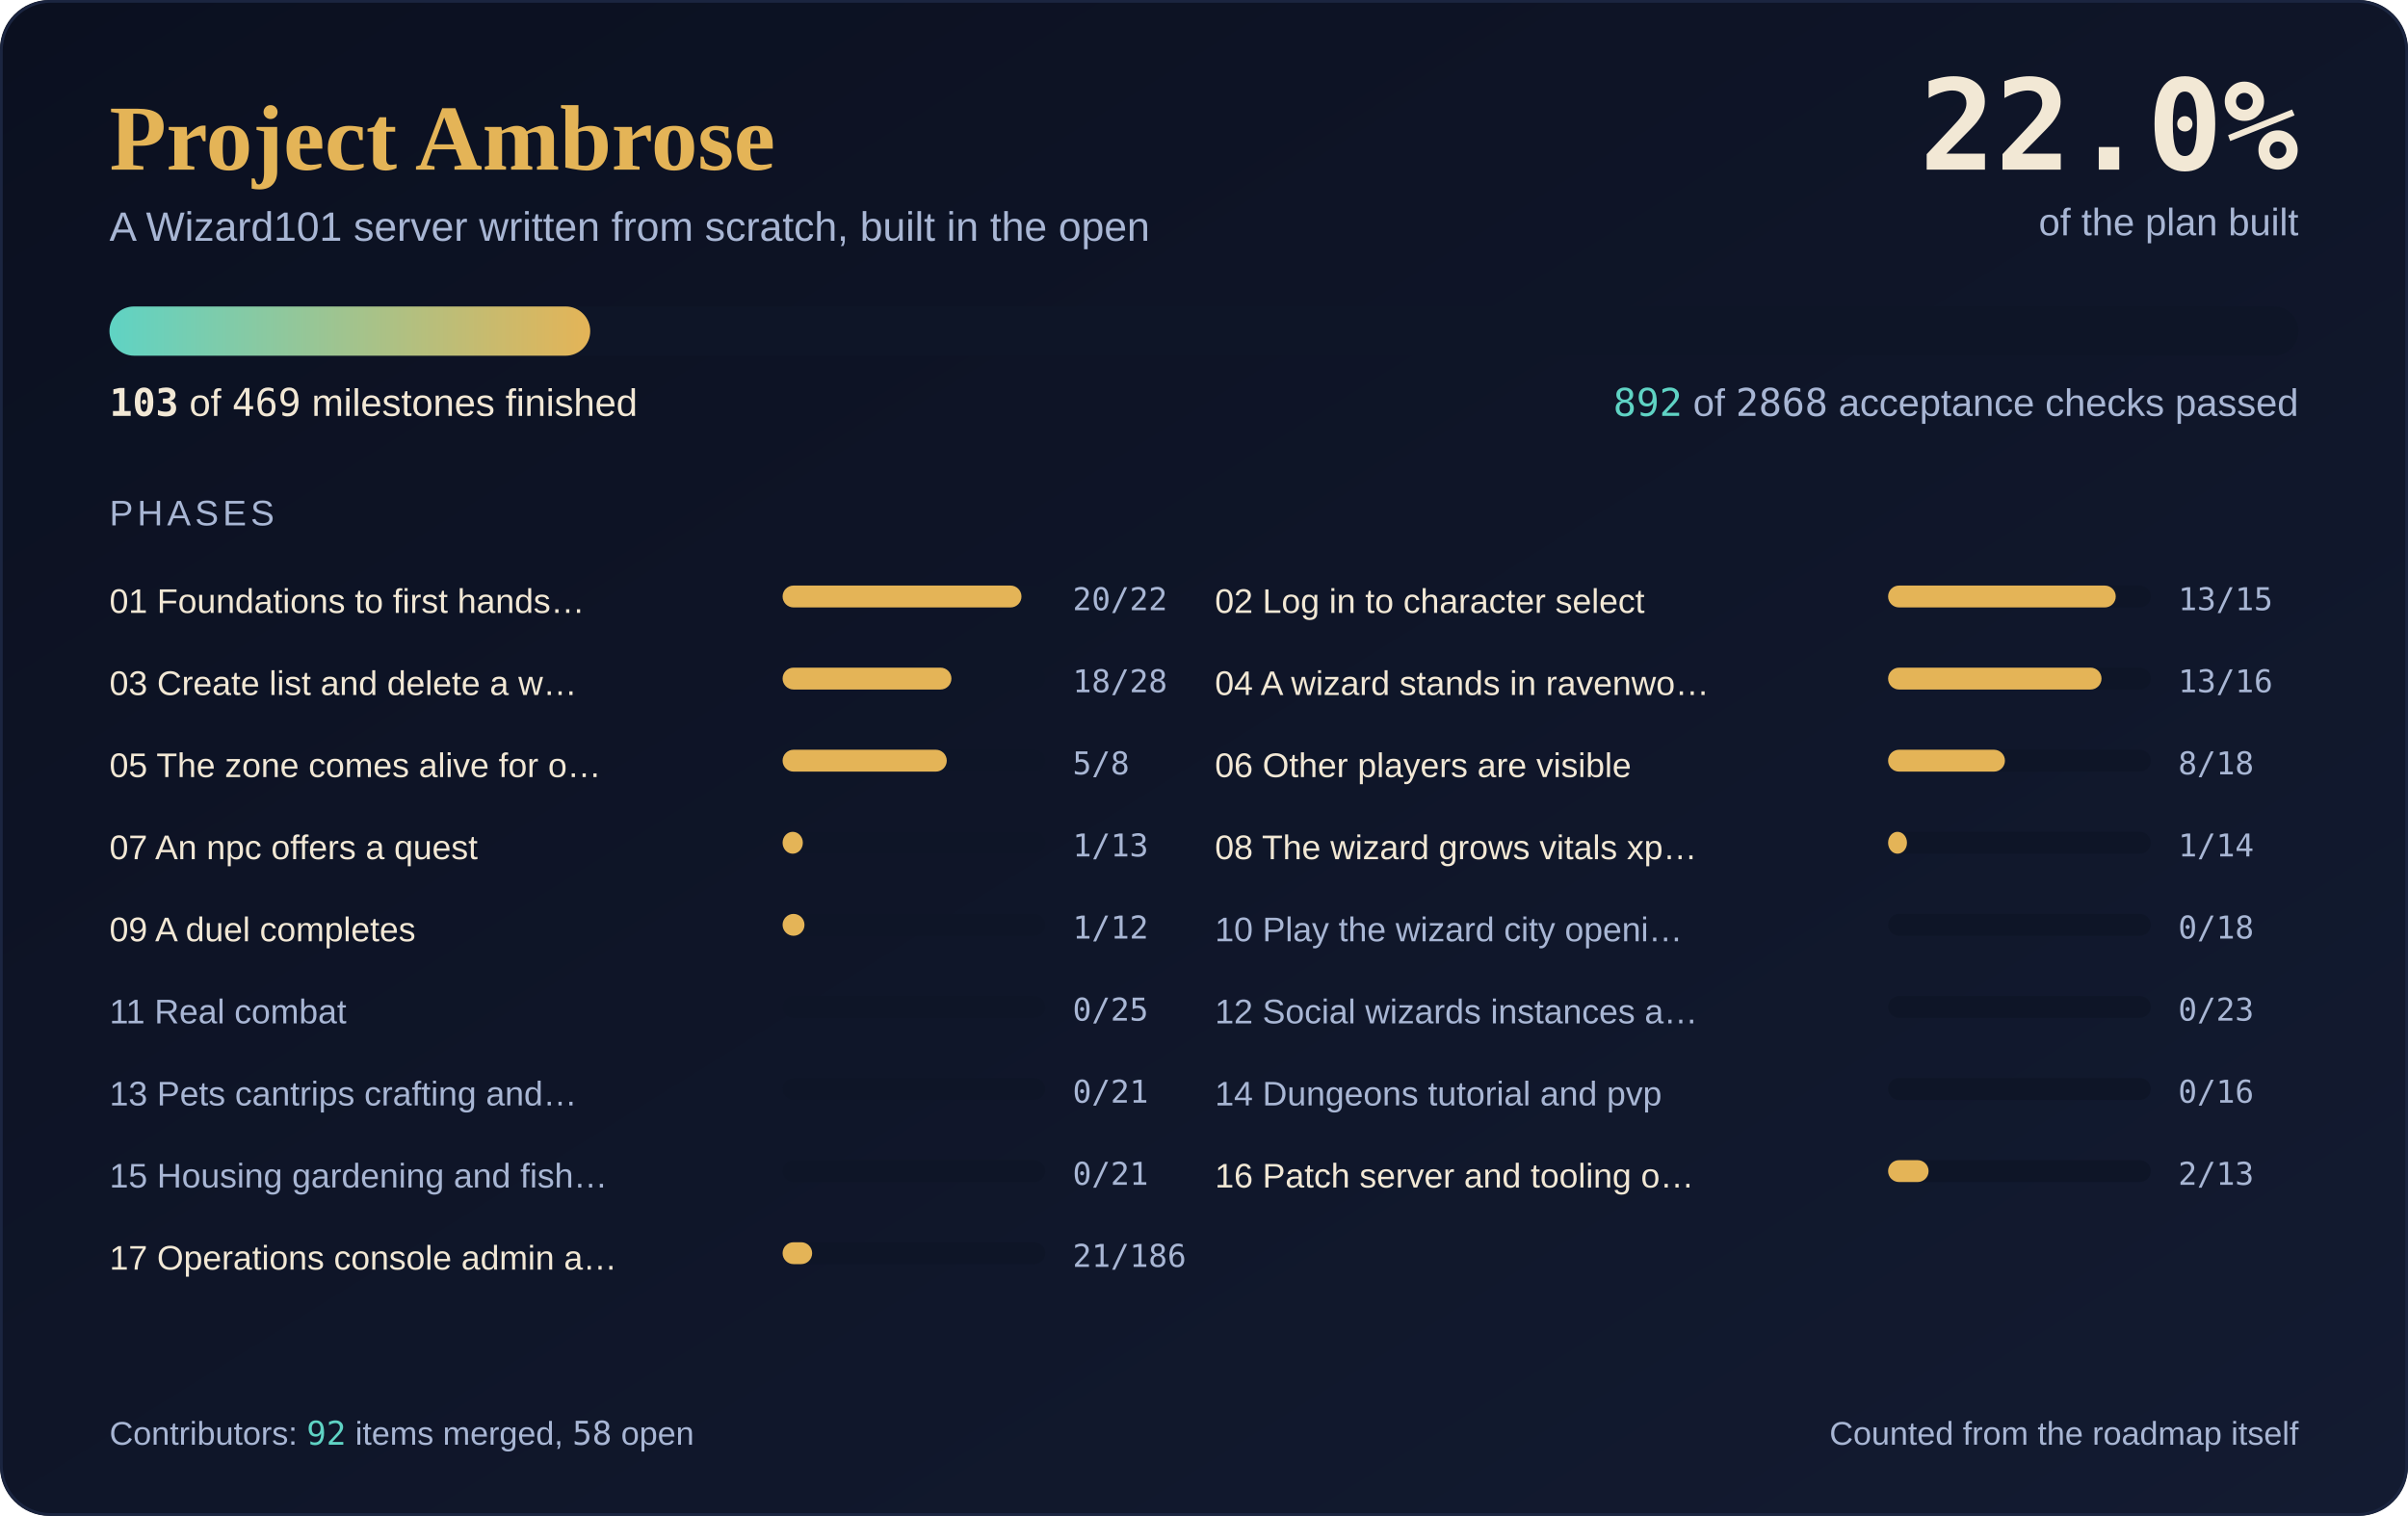
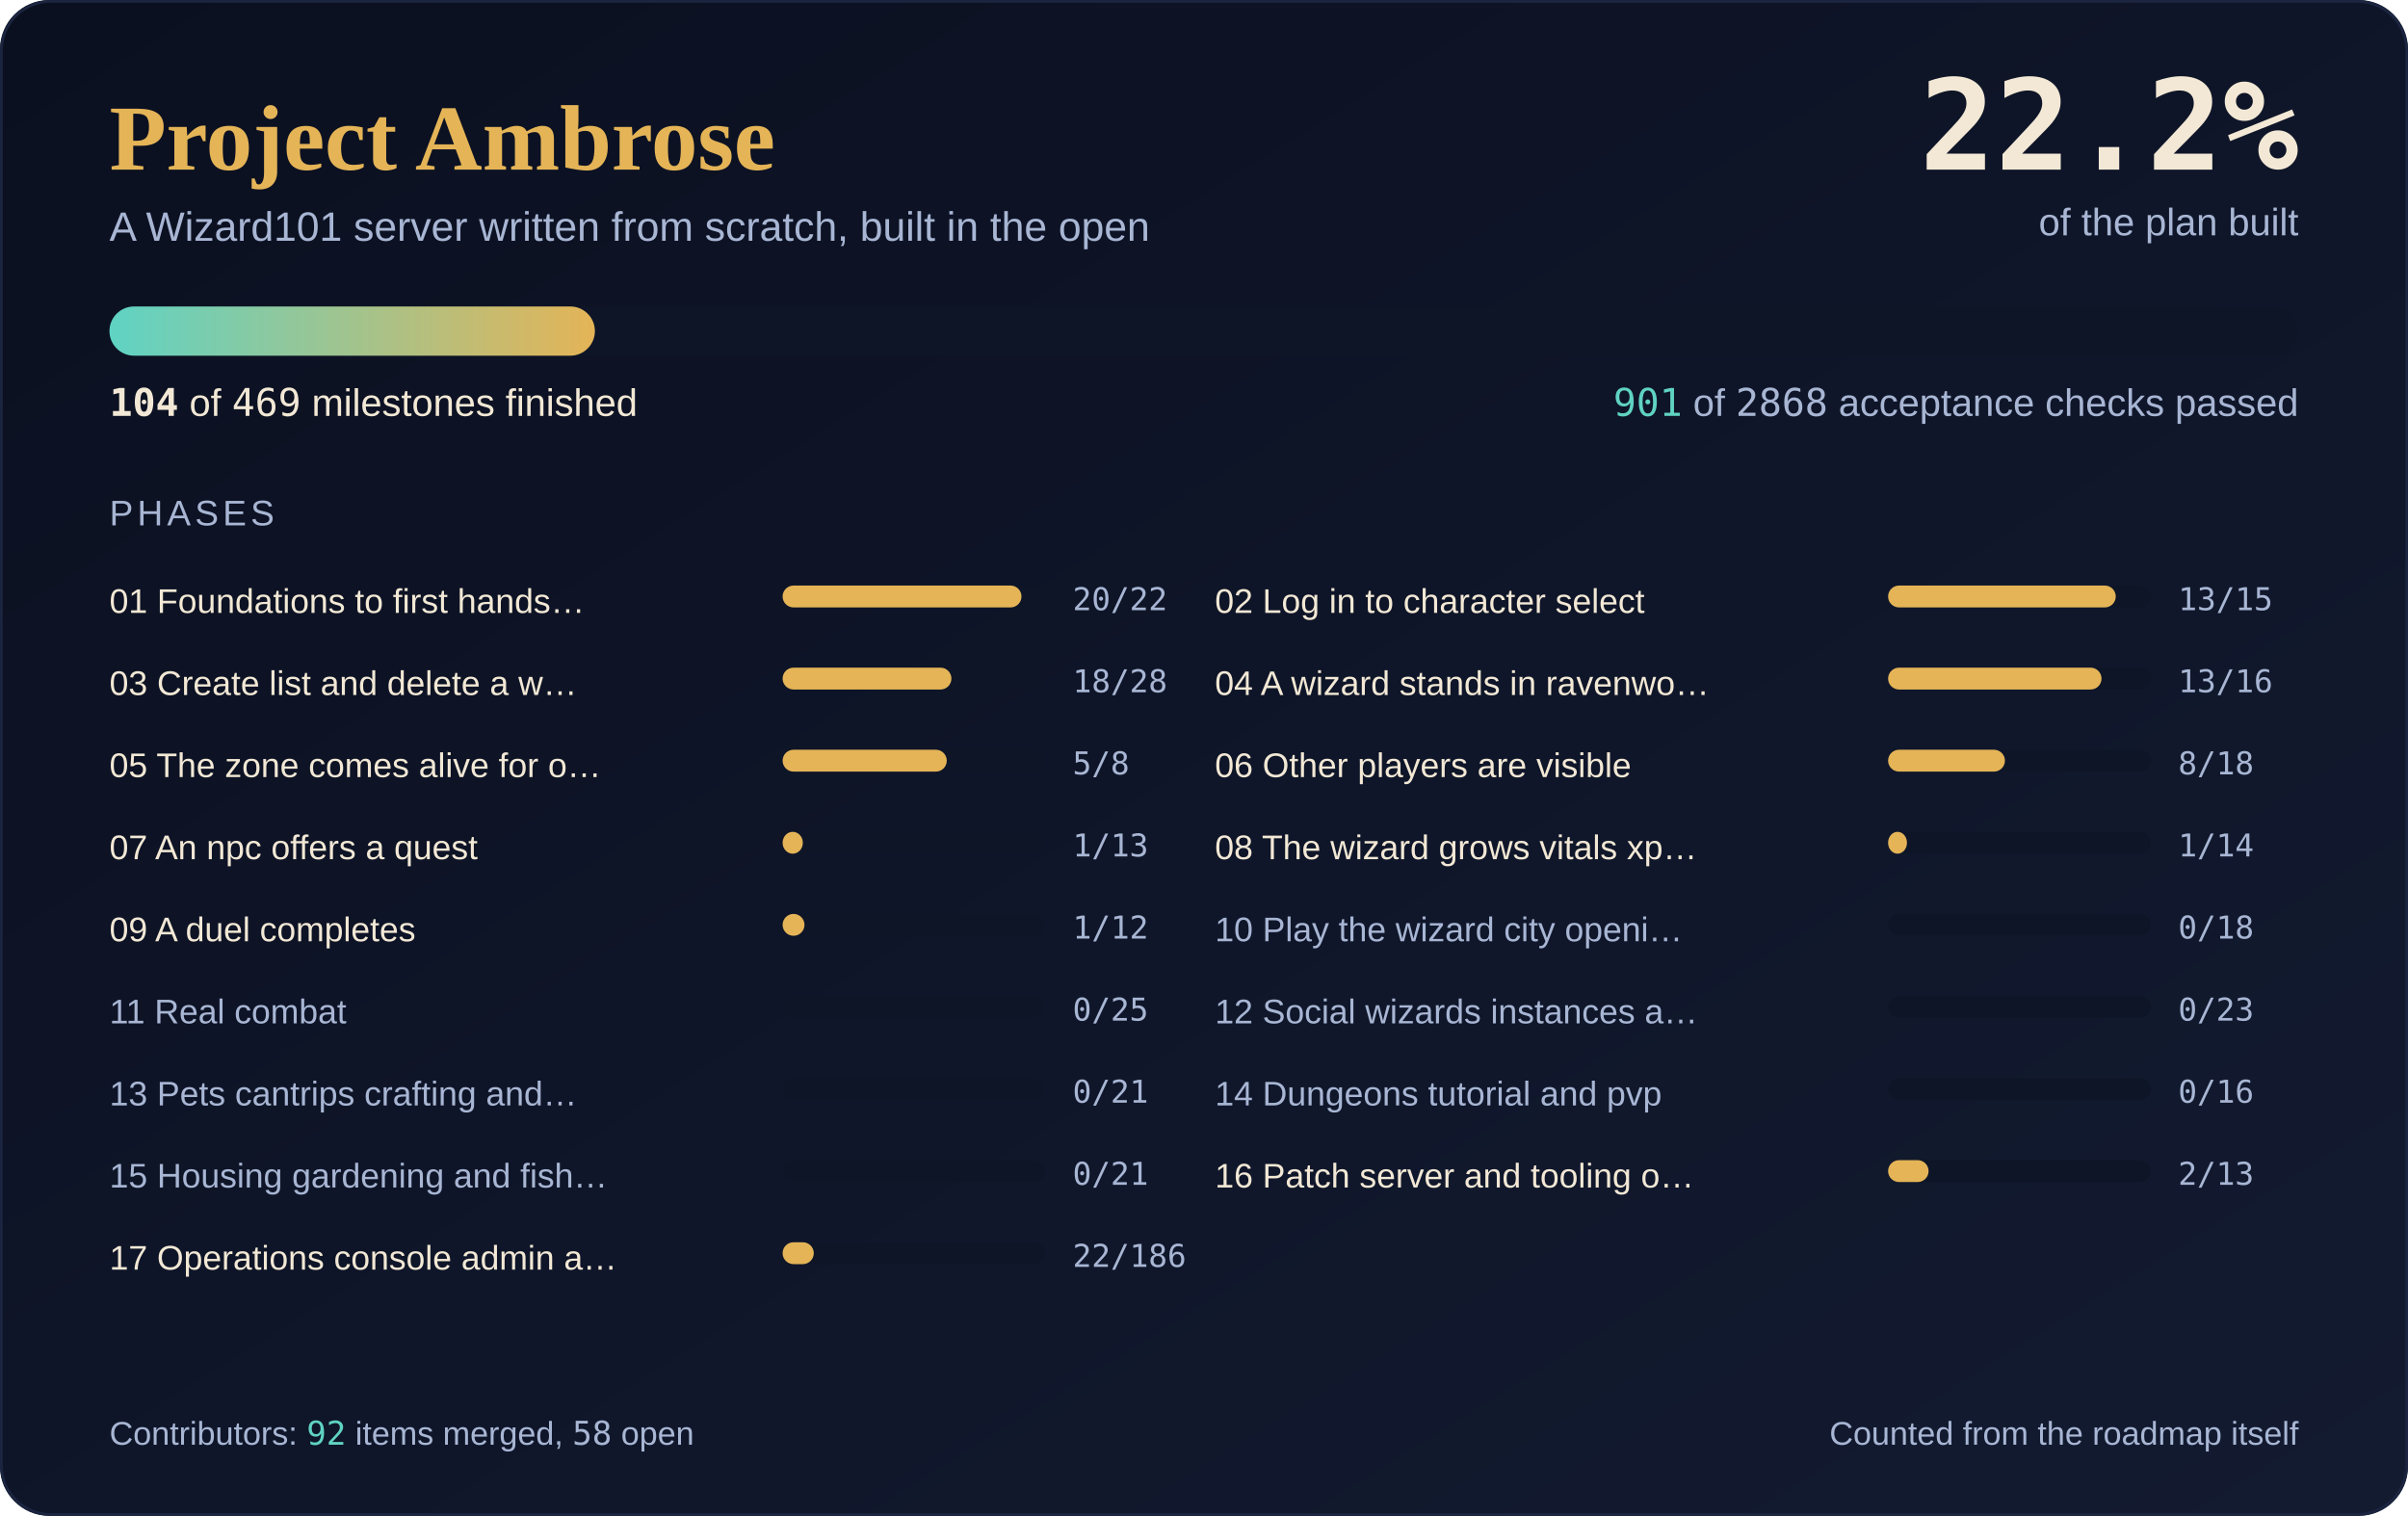
- <svg xmlns="http://www.w3.org/2000/svg" width="880" height="554" viewBox="0 0 880 554" role="img" aria-label="Project Ambrose progress: 103 of 469 milestones complete, 22.0 percent">
+ <svg xmlns="http://www.w3.org/2000/svg" width="880" height="554" viewBox="0 0 880 554" role="img" aria-label="Project Ambrose progress: 104 of 469 milestones complete, 22.2 percent">
  <defs>
    <linearGradient id="sky" x1="0" y1="0" x2="1" y2="1">
      <stop offset="0" stop-color="#0B1020" />
      <stop offset="1" stop-color="#131B31" />
    </linearGradient>
    <linearGradient id="fill" x1="0" y1="0" x2="1" y2="0">
      <stop offset="0" stop-color="#5FD3C4" />
      <stop offset="1" stop-color="#E4B457" />
    </linearGradient>
  </defs>
  <rect width="880" height="554" rx="18" fill="url(#sky)" />
  <rect x="0.5" y="0.5" width="879" height="553" rx="18" fill="none" stroke="#1B2540" />
  <text x="40" y="62" font-family="'Cormorant Garamond', Georgia, 'Times New Roman', serif" font-size="34" font-weight="600" fill="#E4B457">Project Ambrose</text>
  <text x="40" y="88" font-family="Karla, 'Segoe UI', 'Helvetica Neue', Arial, sans-serif" font-size="15" fill="#A8B6D4">A Wizard101 server written from scratch, built in the open</text>
-   <text x="840" y="62" text-anchor="end" font-family="'JetBrains Mono', Consolas, 'DejaVu Sans Mono', monospace" font-size="46" font-weight="700" fill="#F2E8D5">22.0%</text>
+   <text x="840" y="62" text-anchor="end" font-family="'JetBrains Mono', Consolas, 'DejaVu Sans Mono', monospace" font-size="46" font-weight="700" fill="#F2E8D5">22.2%</text>
  <text x="840" y="86" text-anchor="end" font-family="Karla, 'Segoe UI', 'Helvetica Neue', Arial, sans-serif" font-size="14" fill="#A8B6D4">of the plan built</text>
  <rect x="40" y="112" width="800" height="18" rx="9.0" fill="#0E1527" />
-   <rect x="40" y="112" width="175.7" height="18" rx="9.0" fill="url(#fill)" />
+   <rect x="40" y="112" width="177.4" height="18" rx="9.0" fill="url(#fill)" />
  <text x="40" y="152" font-family="Karla, 'Segoe UI', 'Helvetica Neue', Arial, sans-serif" font-size="14" fill="#F2E8D5">
-     <tspan font-family="'JetBrains Mono', Consolas, 'DejaVu Sans Mono', monospace" font-weight="700">103</tspan> of <tspan font-family="'JetBrains Mono', Consolas, 'DejaVu Sans Mono', monospace">469</tspan> milestones finished</text>
+     <tspan font-family="'JetBrains Mono', Consolas, 'DejaVu Sans Mono', monospace" font-weight="700">104</tspan> of <tspan font-family="'JetBrains Mono', Consolas, 'DejaVu Sans Mono', monospace">469</tspan> milestones finished</text>
  <text x="840" y="152" text-anchor="end" font-family="Karla, 'Segoe UI', 'Helvetica Neue', Arial, sans-serif" font-size="14" fill="#A8B6D4">
-     <tspan font-family="'JetBrains Mono', Consolas, 'DejaVu Sans Mono', monospace" fill="#5FD3C4">892</tspan> of <tspan font-family="'JetBrains Mono', Consolas, 'DejaVu Sans Mono', monospace">2868</tspan> acceptance checks passed</text>
+     <tspan font-family="'JetBrains Mono', Consolas, 'DejaVu Sans Mono', monospace" fill="#5FD3C4">901</tspan> of <tspan font-family="'JetBrains Mono', Consolas, 'DejaVu Sans Mono', monospace">2868</tspan> acceptance checks passed</text>
  <text x="40" y="192" font-family="Karla, 'Segoe UI', 'Helvetica Neue', Arial, sans-serif" font-size="13" fill="#A8B6D4" letter-spacing="1.5">PHASES</text>
  <text x="40" y="224" font-family="Karla, 'Segoe UI', 'Helvetica Neue', Arial, sans-serif" font-size="12.5" fill="#F2E8D5">01 Foundations to first hands…</text>
  <rect x="286" y="214" width="96" height="8" rx="4.0" fill="#0E1527" />
  <rect x="286" y="214" width="87.3" height="8" rx="4.0" fill="#E4B457" />
  <text x="392" y="223" font-family="'JetBrains Mono', Consolas, 'DejaVu Sans Mono', monospace" font-size="11.5" fill="#A8B6D4">20/22</text>
  <text x="444" y="224" font-family="Karla, 'Segoe UI', 'Helvetica Neue', Arial, sans-serif" font-size="12.5" fill="#F2E8D5">02 Log in to character select</text>
  <rect x="690" y="214" width="96" height="8" rx="4.0" fill="#0E1527" />
  <rect x="690" y="214" width="83.2" height="8" rx="4.0" fill="#E4B457" />
  <text x="796" y="223" font-family="'JetBrains Mono', Consolas, 'DejaVu Sans Mono', monospace" font-size="11.5" fill="#A8B6D4">13/15</text>
  <text x="40" y="254" font-family="Karla, 'Segoe UI', 'Helvetica Neue', Arial, sans-serif" font-size="12.5" fill="#F2E8D5">03 Create list and delete a w…</text>
  <rect x="286" y="244" width="96" height="8" rx="4.0" fill="#0E1527" />
  <rect x="286" y="244" width="61.7" height="8" rx="4.0" fill="#E4B457" />
  <text x="392" y="253" font-family="'JetBrains Mono', Consolas, 'DejaVu Sans Mono', monospace" font-size="11.5" fill="#A8B6D4">18/28</text>
  <text x="444" y="254" font-family="Karla, 'Segoe UI', 'Helvetica Neue', Arial, sans-serif" font-size="12.5" fill="#F2E8D5">04 A wizard stands in ravenwo…</text>
  <rect x="690" y="244" width="96" height="8" rx="4.0" fill="#0E1527" />
  <rect x="690" y="244" width="78.0" height="8" rx="4.0" fill="#E4B457" />
  <text x="796" y="253" font-family="'JetBrains Mono', Consolas, 'DejaVu Sans Mono', monospace" font-size="11.5" fill="#A8B6D4">13/16</text>
  <text x="40" y="284" font-family="Karla, 'Segoe UI', 'Helvetica Neue', Arial, sans-serif" font-size="12.5" fill="#F2E8D5">05 The zone comes alive for o…</text>
  <rect x="286" y="274" width="96" height="8" rx="4.0" fill="#0E1527" />
  <rect x="286" y="274" width="60.0" height="8" rx="4.0" fill="#E4B457" />
  <text x="392" y="283" font-family="'JetBrains Mono', Consolas, 'DejaVu Sans Mono', monospace" font-size="11.5" fill="#A8B6D4">5/8</text>
  <text x="444" y="284" font-family="Karla, 'Segoe UI', 'Helvetica Neue', Arial, sans-serif" font-size="12.5" fill="#F2E8D5">06 Other players are visible</text>
  <rect x="690" y="274" width="96" height="8" rx="4.0" fill="#0E1527" />
  <rect x="690" y="274" width="42.7" height="8" rx="4.0" fill="#E4B457" />
  <text x="796" y="283" font-family="'JetBrains Mono', Consolas, 'DejaVu Sans Mono', monospace" font-size="11.5" fill="#A8B6D4">8/18</text>
  <text x="40" y="314" font-family="Karla, 'Segoe UI', 'Helvetica Neue', Arial, sans-serif" font-size="12.5" fill="#F2E8D5">07 An npc offers a quest</text>
  <rect x="286" y="304" width="96" height="8" rx="4.0" fill="#0E1527" />
  <rect x="286" y="304" width="7.4" height="8" rx="4.0" fill="#E4B457" />
  <text x="392" y="313" font-family="'JetBrains Mono', Consolas, 'DejaVu Sans Mono', monospace" font-size="11.5" fill="#A8B6D4">1/13</text>
  <text x="444" y="314" font-family="Karla, 'Segoe UI', 'Helvetica Neue', Arial, sans-serif" font-size="12.5" fill="#F2E8D5">08 The wizard grows vitals xp…</text>
  <rect x="690" y="304" width="96" height="8" rx="4.0" fill="#0E1527" />
  <rect x="690" y="304" width="6.9" height="8" rx="4.0" fill="#E4B457" />
  <text x="796" y="313" font-family="'JetBrains Mono', Consolas, 'DejaVu Sans Mono', monospace" font-size="11.5" fill="#A8B6D4">1/14</text>
  <text x="40" y="344" font-family="Karla, 'Segoe UI', 'Helvetica Neue', Arial, sans-serif" font-size="12.5" fill="#F2E8D5">09 A duel completes</text>
  <rect x="286" y="334" width="96" height="8" rx="4.0" fill="#0E1527" />
  <rect x="286" y="334" width="8.0" height="8" rx="4.0" fill="#E4B457" />
  <text x="392" y="343" font-family="'JetBrains Mono', Consolas, 'DejaVu Sans Mono', monospace" font-size="11.5" fill="#A8B6D4">1/12</text>
  <text x="444" y="344" font-family="Karla, 'Segoe UI', 'Helvetica Neue', Arial, sans-serif" font-size="12.5" fill="#A8B6D4">10 Play the wizard city openi…</text>
  <rect x="690" y="334" width="96" height="8" rx="4.0" fill="#0E1527" />
  <text x="796" y="343" font-family="'JetBrains Mono', Consolas, 'DejaVu Sans Mono', monospace" font-size="11.5" fill="#A8B6D4">0/18</text>
  <text x="40" y="374" font-family="Karla, 'Segoe UI', 'Helvetica Neue', Arial, sans-serif" font-size="12.5" fill="#A8B6D4">11 Real combat</text>
  <rect x="286" y="364" width="96" height="8" rx="4.0" fill="#0E1527" />
  <text x="392" y="373" font-family="'JetBrains Mono', Consolas, 'DejaVu Sans Mono', monospace" font-size="11.5" fill="#A8B6D4">0/25</text>
  <text x="444" y="374" font-family="Karla, 'Segoe UI', 'Helvetica Neue', Arial, sans-serif" font-size="12.5" fill="#A8B6D4">12 Social wizards instances a…</text>
  <rect x="690" y="364" width="96" height="8" rx="4.0" fill="#0E1527" />
  <text x="796" y="373" font-family="'JetBrains Mono', Consolas, 'DejaVu Sans Mono', monospace" font-size="11.5" fill="#A8B6D4">0/23</text>
  <text x="40" y="404" font-family="Karla, 'Segoe UI', 'Helvetica Neue', Arial, sans-serif" font-size="12.5" fill="#A8B6D4">13 Pets cantrips crafting and…</text>
  <rect x="286" y="394" width="96" height="8" rx="4.0" fill="#0E1527" />
  <text x="392" y="403" font-family="'JetBrains Mono', Consolas, 'DejaVu Sans Mono', monospace" font-size="11.5" fill="#A8B6D4">0/21</text>
  <text x="444" y="404" font-family="Karla, 'Segoe UI', 'Helvetica Neue', Arial, sans-serif" font-size="12.5" fill="#A8B6D4">14 Dungeons tutorial and pvp</text>
  <rect x="690" y="394" width="96" height="8" rx="4.0" fill="#0E1527" />
  <text x="796" y="403" font-family="'JetBrains Mono', Consolas, 'DejaVu Sans Mono', monospace" font-size="11.5" fill="#A8B6D4">0/16</text>
  <text x="40" y="434" font-family="Karla, 'Segoe UI', 'Helvetica Neue', Arial, sans-serif" font-size="12.5" fill="#A8B6D4">15 Housing gardening and fish…</text>
  <rect x="286" y="424" width="96" height="8" rx="4.0" fill="#0E1527" />
  <text x="392" y="433" font-family="'JetBrains Mono', Consolas, 'DejaVu Sans Mono', monospace" font-size="11.5" fill="#A8B6D4">0/21</text>
  <text x="444" y="434" font-family="Karla, 'Segoe UI', 'Helvetica Neue', Arial, sans-serif" font-size="12.5" fill="#F2E8D5">16 Patch server and tooling o…</text>
  <rect x="690" y="424" width="96" height="8" rx="4.0" fill="#0E1527" />
  <rect x="690" y="424" width="14.8" height="8" rx="4.0" fill="#E4B457" />
  <text x="796" y="433" font-family="'JetBrains Mono', Consolas, 'DejaVu Sans Mono', monospace" font-size="11.5" fill="#A8B6D4">2/13</text>
  <text x="40" y="464" font-family="Karla, 'Segoe UI', 'Helvetica Neue', Arial, sans-serif" font-size="12.5" fill="#F2E8D5">17 Operations console admin a…</text>
  <rect x="286" y="454" width="96" height="8" rx="4.0" fill="#0E1527" />
-   <rect x="286" y="454" width="10.8" height="8" rx="4.0" fill="#E4B457" />
-   <text x="392" y="463" font-family="'JetBrains Mono', Consolas, 'DejaVu Sans Mono', monospace" font-size="11.5" fill="#A8B6D4">21/186</text>
+   <rect x="286" y="454" width="11.4" height="8" rx="4.0" fill="#E4B457" />
+   <text x="392" y="463" font-family="'JetBrains Mono', Consolas, 'DejaVu Sans Mono', monospace" font-size="11.5" fill="#A8B6D4">22/186</text>
  <text x="40" y="528" font-family="Karla, 'Segoe UI', 'Helvetica Neue', Arial, sans-serif" font-size="12" fill="#A8B6D4">Contributors: <tspan font-family="'JetBrains Mono', Consolas, 'DejaVu Sans Mono', monospace" fill="#5FD3C4">92</tspan> items merged, <tspan font-family="'JetBrains Mono', Consolas, 'DejaVu Sans Mono', monospace">58</tspan> open</text>
  <text x="840" y="528" text-anchor="end" font-family="Karla, 'Segoe UI', 'Helvetica Neue', Arial, sans-serif" font-size="12" fill="#A8B6D4">Counted from the roadmap itself</text>
</svg>
